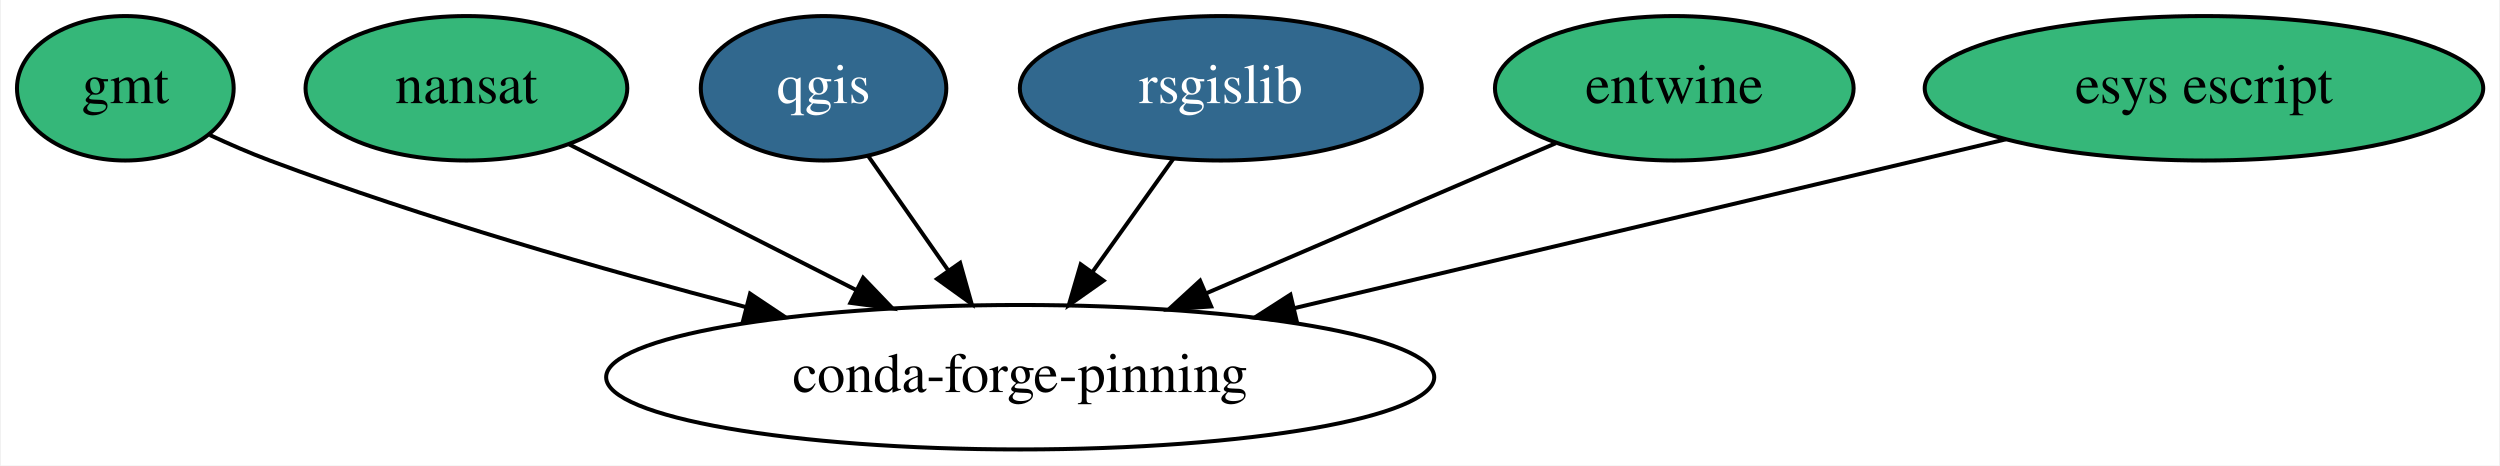
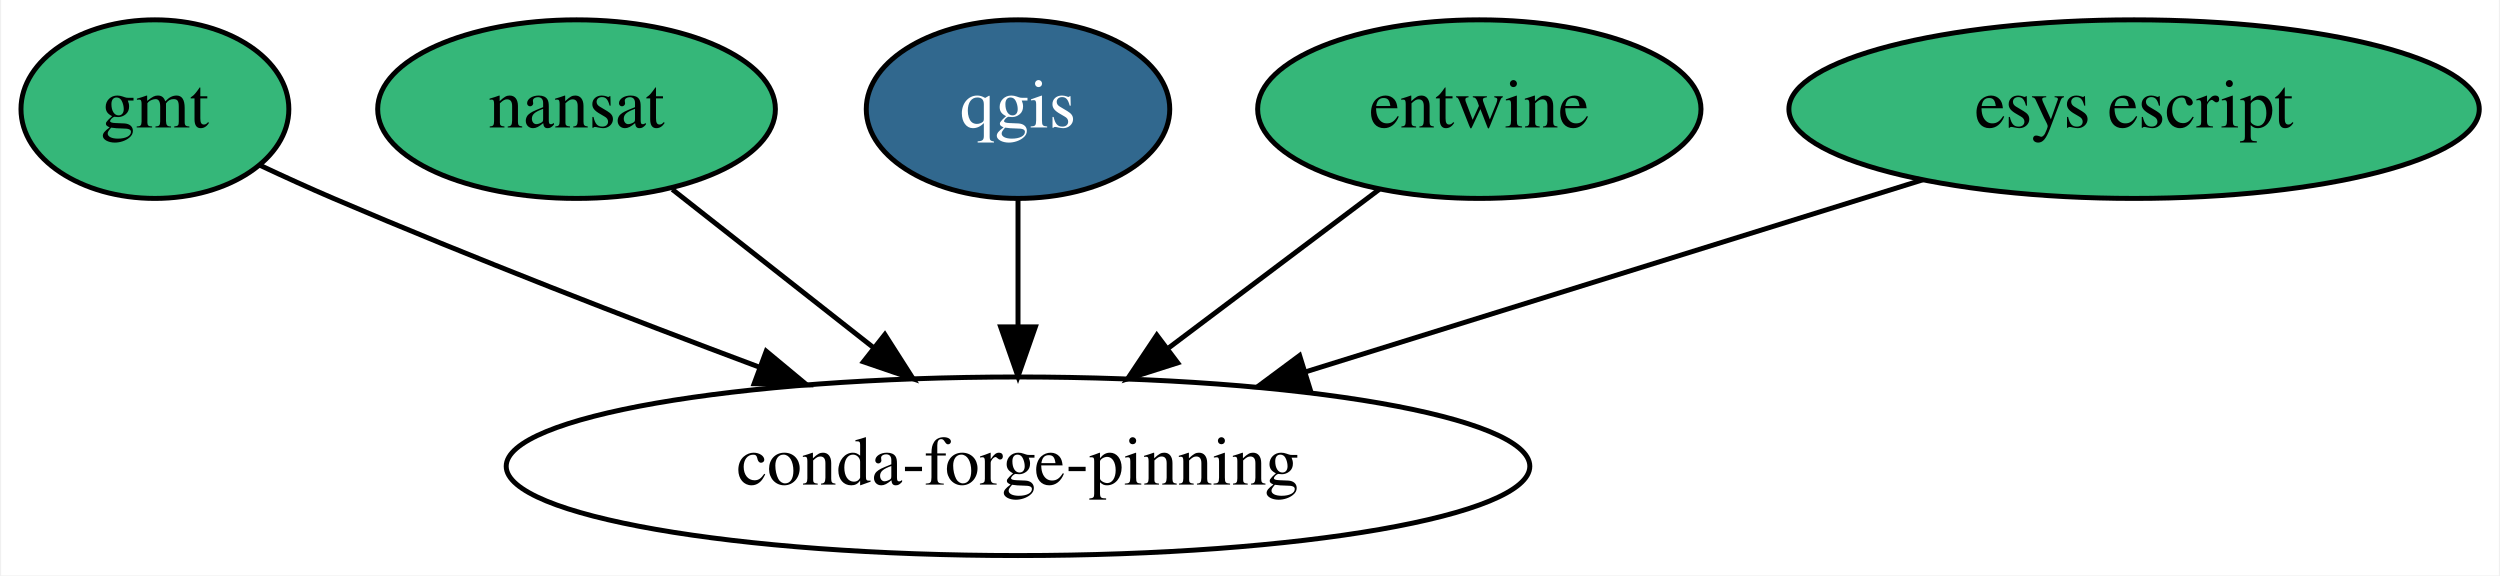
- <svg xmlns="http://www.w3.org/2000/svg" xmlns:xlink="http://www.w3.org/1999/xlink" width="623pt" height="116pt" viewBox="0.00 0.00 622.54 116.00">
+ <svg xmlns="http://www.w3.org/2000/svg" xmlns:xlink="http://www.w3.org/1999/xlink" width="504pt" height="116pt" viewBox="0.00 0.00 503.54 116.00">
  <g id="graph0" class="graph" transform="scale(1 1) rotate(0) translate(4 112)">
-     <polygon fill="white" stroke="transparent" points="-4,4 -4,-112 618.54,-112 618.54,4 -4,4" />
+     <polygon fill="white" stroke="transparent" points="-4,4 -4,-112 499.54,-112 499.54,4 -4,4" />
    <g id="node1" class="node">
      <g id="a_node1">
        <a xlink:href="https://github.com/conda-forge/gmt-feedstock" xlink:title="gmt">
          <ellipse fill="#35b779" stroke="black" cx="27" cy="-90" rx="27" ry="18" />
          <text text-anchor="middle" x="27" y="-86.3" font-family="Times,serif" font-size="14.00">gmt</text>
        </a>
      </g>
    </g>
-     <g id="node7" class="node">
-       <ellipse fill="none" stroke="black" cx="250" cy="-18" rx="103.18" ry="18" />
-       <text text-anchor="middle" x="250" y="-14.3" font-family="Times,serif" font-size="14.00">conda-forge-pinning</text>
+     <g id="node6" class="node">
+       <ellipse fill="none" stroke="black" cx="201" cy="-18" rx="103.18" ry="18" />
+       <text text-anchor="middle" x="201" y="-14.3" font-family="Times,serif" font-size="14.00">conda-forge-pinning</text>
    </g>
    <g id="edge1" class="edge">
-       <path fill="none" stroke="black" d="M48.07,-78.34C52.91,-76.09 58.08,-73.84 63,-72 101.56,-57.55 145.84,-44.83 181.64,-35.48" />
-       <polygon fill="black" stroke="black" points="182.69,-38.82 191.5,-32.93 180.94,-32.04 182.69,-38.82" />
+       <path fill="none" stroke="black" d="M48.2,-78.67C53.03,-76.4 58.17,-74.06 63,-72 91.04,-60.01 122.78,-47.74 148.75,-38.02" />
+       <polygon fill="black" stroke="black" points="150.24,-41.2 158.39,-34.43 147.8,-34.64 150.24,-41.2" />
    </g>
    <g id="node2" class="node">
      <g id="a_node2">
        <a xlink:href="https://github.com/conda-forge/nansat-feedstock" xlink:title="nansat">
          <ellipse fill="#35b779" stroke="black" cx="112" cy="-90" rx="40.09" ry="18" />
          <text text-anchor="middle" x="112" y="-86.3" font-family="Times,serif" font-size="14.00">nansat</text>
        </a>
      </g>
    </g>
    <g id="edge2" class="edge">
-       <path fill="none" stroke="black" d="M137.63,-76C157.73,-65.81 186.07,-51.43 209.26,-39.66" />
-       <polygon fill="black" stroke="black" points="210.86,-42.78 218.2,-35.13 207.69,-36.53 210.86,-42.78" />
+       <path fill="none" stroke="black" d="M131.31,-73.81C143.17,-64.49 158.58,-52.37 171.89,-41.9" />
+       <polygon fill="black" stroke="black" points="174.16,-44.56 179.86,-35.63 169.83,-39.06 174.16,-44.56" />
    </g>
    <g id="node3" class="node">
      <g id="a_node3">
        <a xlink:href="https://github.com/conda-forge/qgis-feedstock/pull/124" xlink:title="qgis">
          <ellipse fill="#31688e" stroke="black" cx="201" cy="-90" rx="30.59" ry="18" />
          <text text-anchor="middle" x="201" y="-86.3" font-family="Times,serif" font-size="14.00" fill="white">qgis</text>
        </a>
      </g>
    </g>
    <g id="edge3" class="edge">
-       <path fill="none" stroke="black" d="M212.12,-73.12C218,-64.72 225.36,-54.2 232.03,-44.67" />
-       <polygon fill="black" stroke="black" points="235.03,-46.49 237.9,-36.29 229.29,-42.48 235.03,-46.49" />
+       <path fill="none" stroke="black" d="M201,-71.7C201,-63.98 201,-54.71 201,-46.11" />
+       <polygon fill="black" stroke="black" points="204.5,-46.1 201,-36.1 197.5,-46.1 204.5,-46.1" />
    </g>
    <g id="node4" class="node">
      <g id="a_node4">
-         <a xlink:href="https://github.com/conda-forge/rsgislib-feedstock/pull/33" xlink:title="rsgislib">
-           <ellipse fill="#31688e" stroke="black" cx="300" cy="-90" rx="50.09" ry="18" />
-           <text text-anchor="middle" x="300" y="-86.3" font-family="Times,serif" font-size="14.00" fill="white">rsgislib</text>
+         <a xlink:href="https://github.com/conda-forge/entwine-feedstock" xlink:title="entwine">
+           <ellipse fill="#35b779" stroke="black" cx="294" cy="-90" rx="44.69" ry="18" />
+           <text text-anchor="middle" x="294" y="-86.3" font-family="Times,serif" font-size="14.00">entwine</text>
        </a>
      </g>
    </g>
    <g id="edge4" class="edge">
-       <path fill="none" stroke="black" d="M288.15,-72.41C282.14,-63.99 274.7,-53.58 268,-44.2" />
-       <polygon fill="black" stroke="black" points="270.77,-42.06 262.11,-35.96 265.08,-46.13 270.77,-42.06" />
+       <path fill="none" stroke="black" d="M273.82,-73.81C261.43,-64.49 245.33,-52.37 231.42,-41.9" />
+       <polygon fill="black" stroke="black" points="233.19,-38.85 223.09,-35.63 228.98,-44.44 233.19,-38.85" />
    </g>
    <g id="node5" class="node">
      <g id="a_node5">
-         <a xlink:href="https://github.com/conda-forge/entwine-feedstock" xlink:title="entwine">
-           <ellipse fill="#35b779" stroke="black" cx="413" cy="-90" rx="44.69" ry="18" />
-           <text text-anchor="middle" x="413" y="-86.3" font-family="Times,serif" font-size="14.00">entwine</text>
+         <a xlink:href="https://github.com/conda-forge/esys-escript-feedstock" xlink:title="esys escript">
+           <ellipse fill="#35b779" stroke="black" cx="426" cy="-90" rx="69.59" ry="18" />
+           <text text-anchor="middle" x="426" y="-86.3" font-family="Times,serif" font-size="14.00">esys escript</text>
        </a>
      </g>
    </g>
    <g id="edge5" class="edge">
-       <path fill="none" stroke="black" d="M383.48,-76.32C359.17,-65.88 324.26,-50.89 296.24,-38.86" />
-       <polygon fill="black" stroke="black" points="297.59,-35.63 287.02,-34.9 294.83,-42.06 297.59,-35.63" />
-     </g>
-     <g id="node6" class="node">
-       <g id="a_node6">
-         <a xlink:href="https://github.com/conda-forge/esys-escript-feedstock" xlink:title="esys escript">
-           <ellipse fill="#35b779" stroke="black" cx="545" cy="-90" rx="69.59" ry="18" />
-           <text text-anchor="middle" x="545" y="-86.3" font-family="Times,serif" font-size="14.00">esys escript</text>
-         </a>
-       </g>
-     </g>
-     <g id="edge6" class="edge">
-       <path fill="none" stroke="black" d="M495.62,-77.28C447.06,-65.76 372.53,-48.07 318.3,-35.21" />
-       <polygon fill="black" stroke="black" points="318.96,-31.77 308.42,-32.86 317.34,-38.58 318.96,-31.77" />
+       <path fill="none" stroke="black" d="M383.41,-75.75C348.18,-64.79 297.79,-49.11 258.89,-37.01" />
+       <polygon fill="black" stroke="black" points="259.85,-33.64 249.27,-34.02 257.77,-40.33 259.85,-33.64" />
    </g>
  </g>
</svg>
